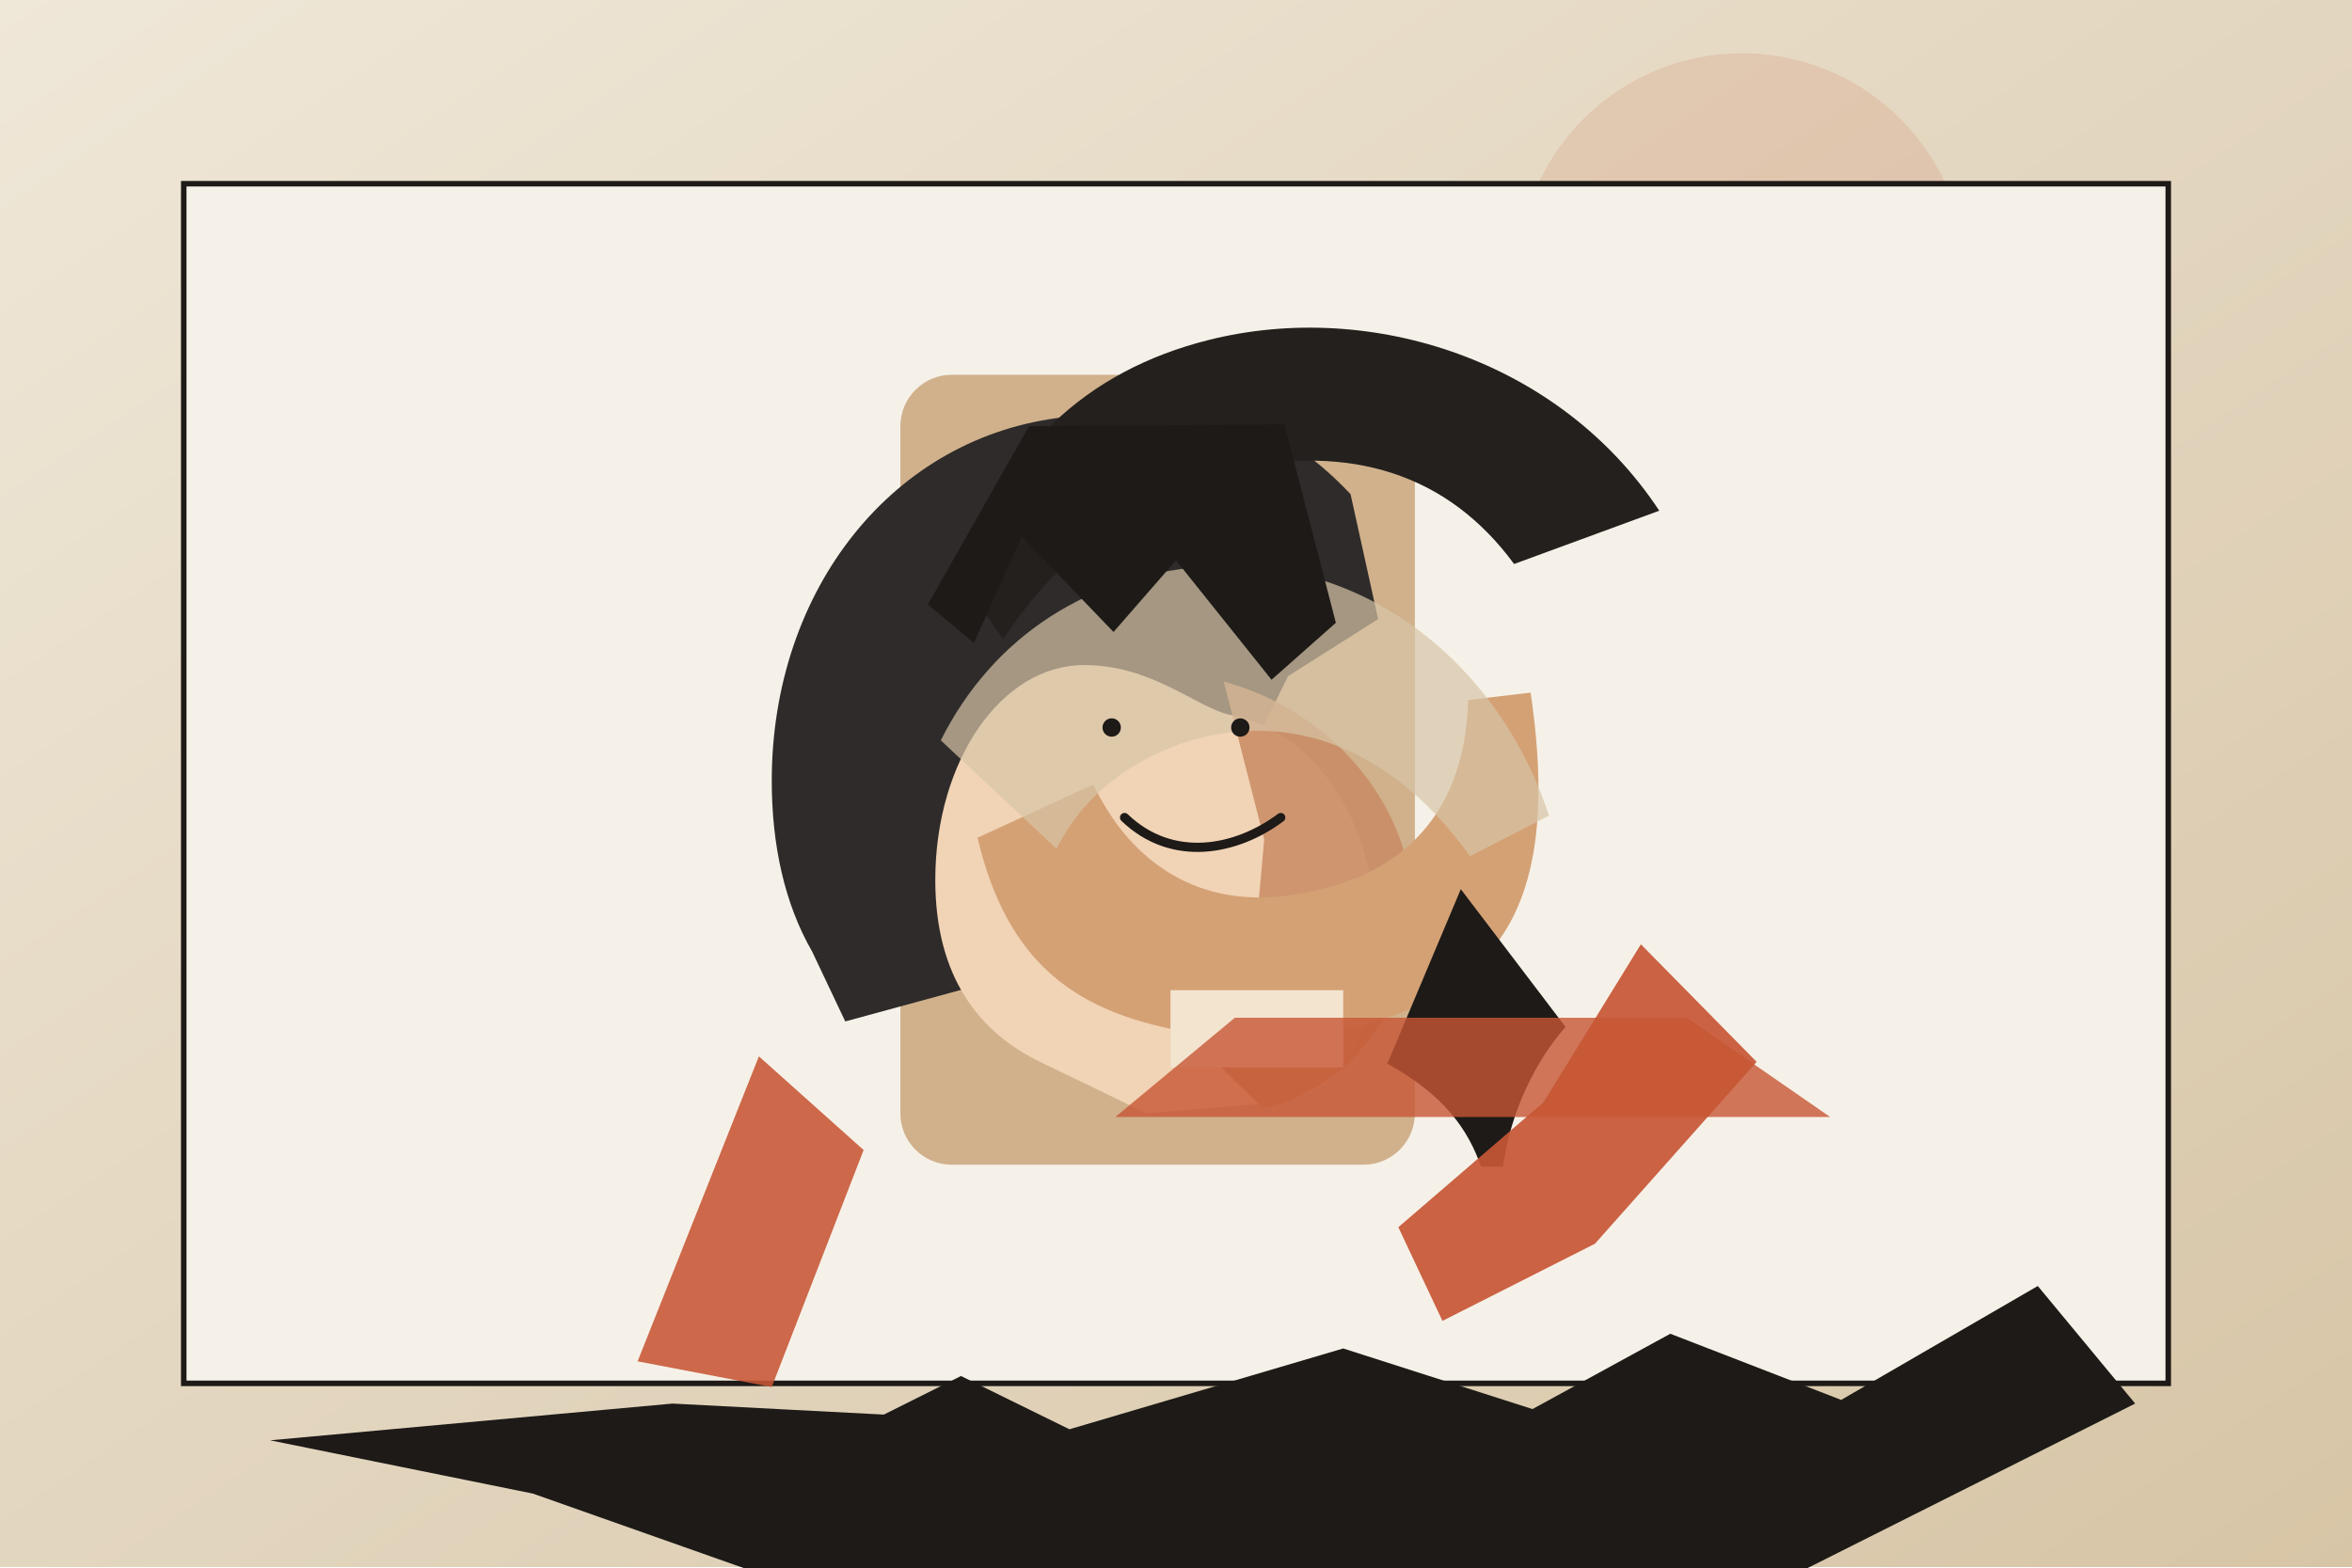
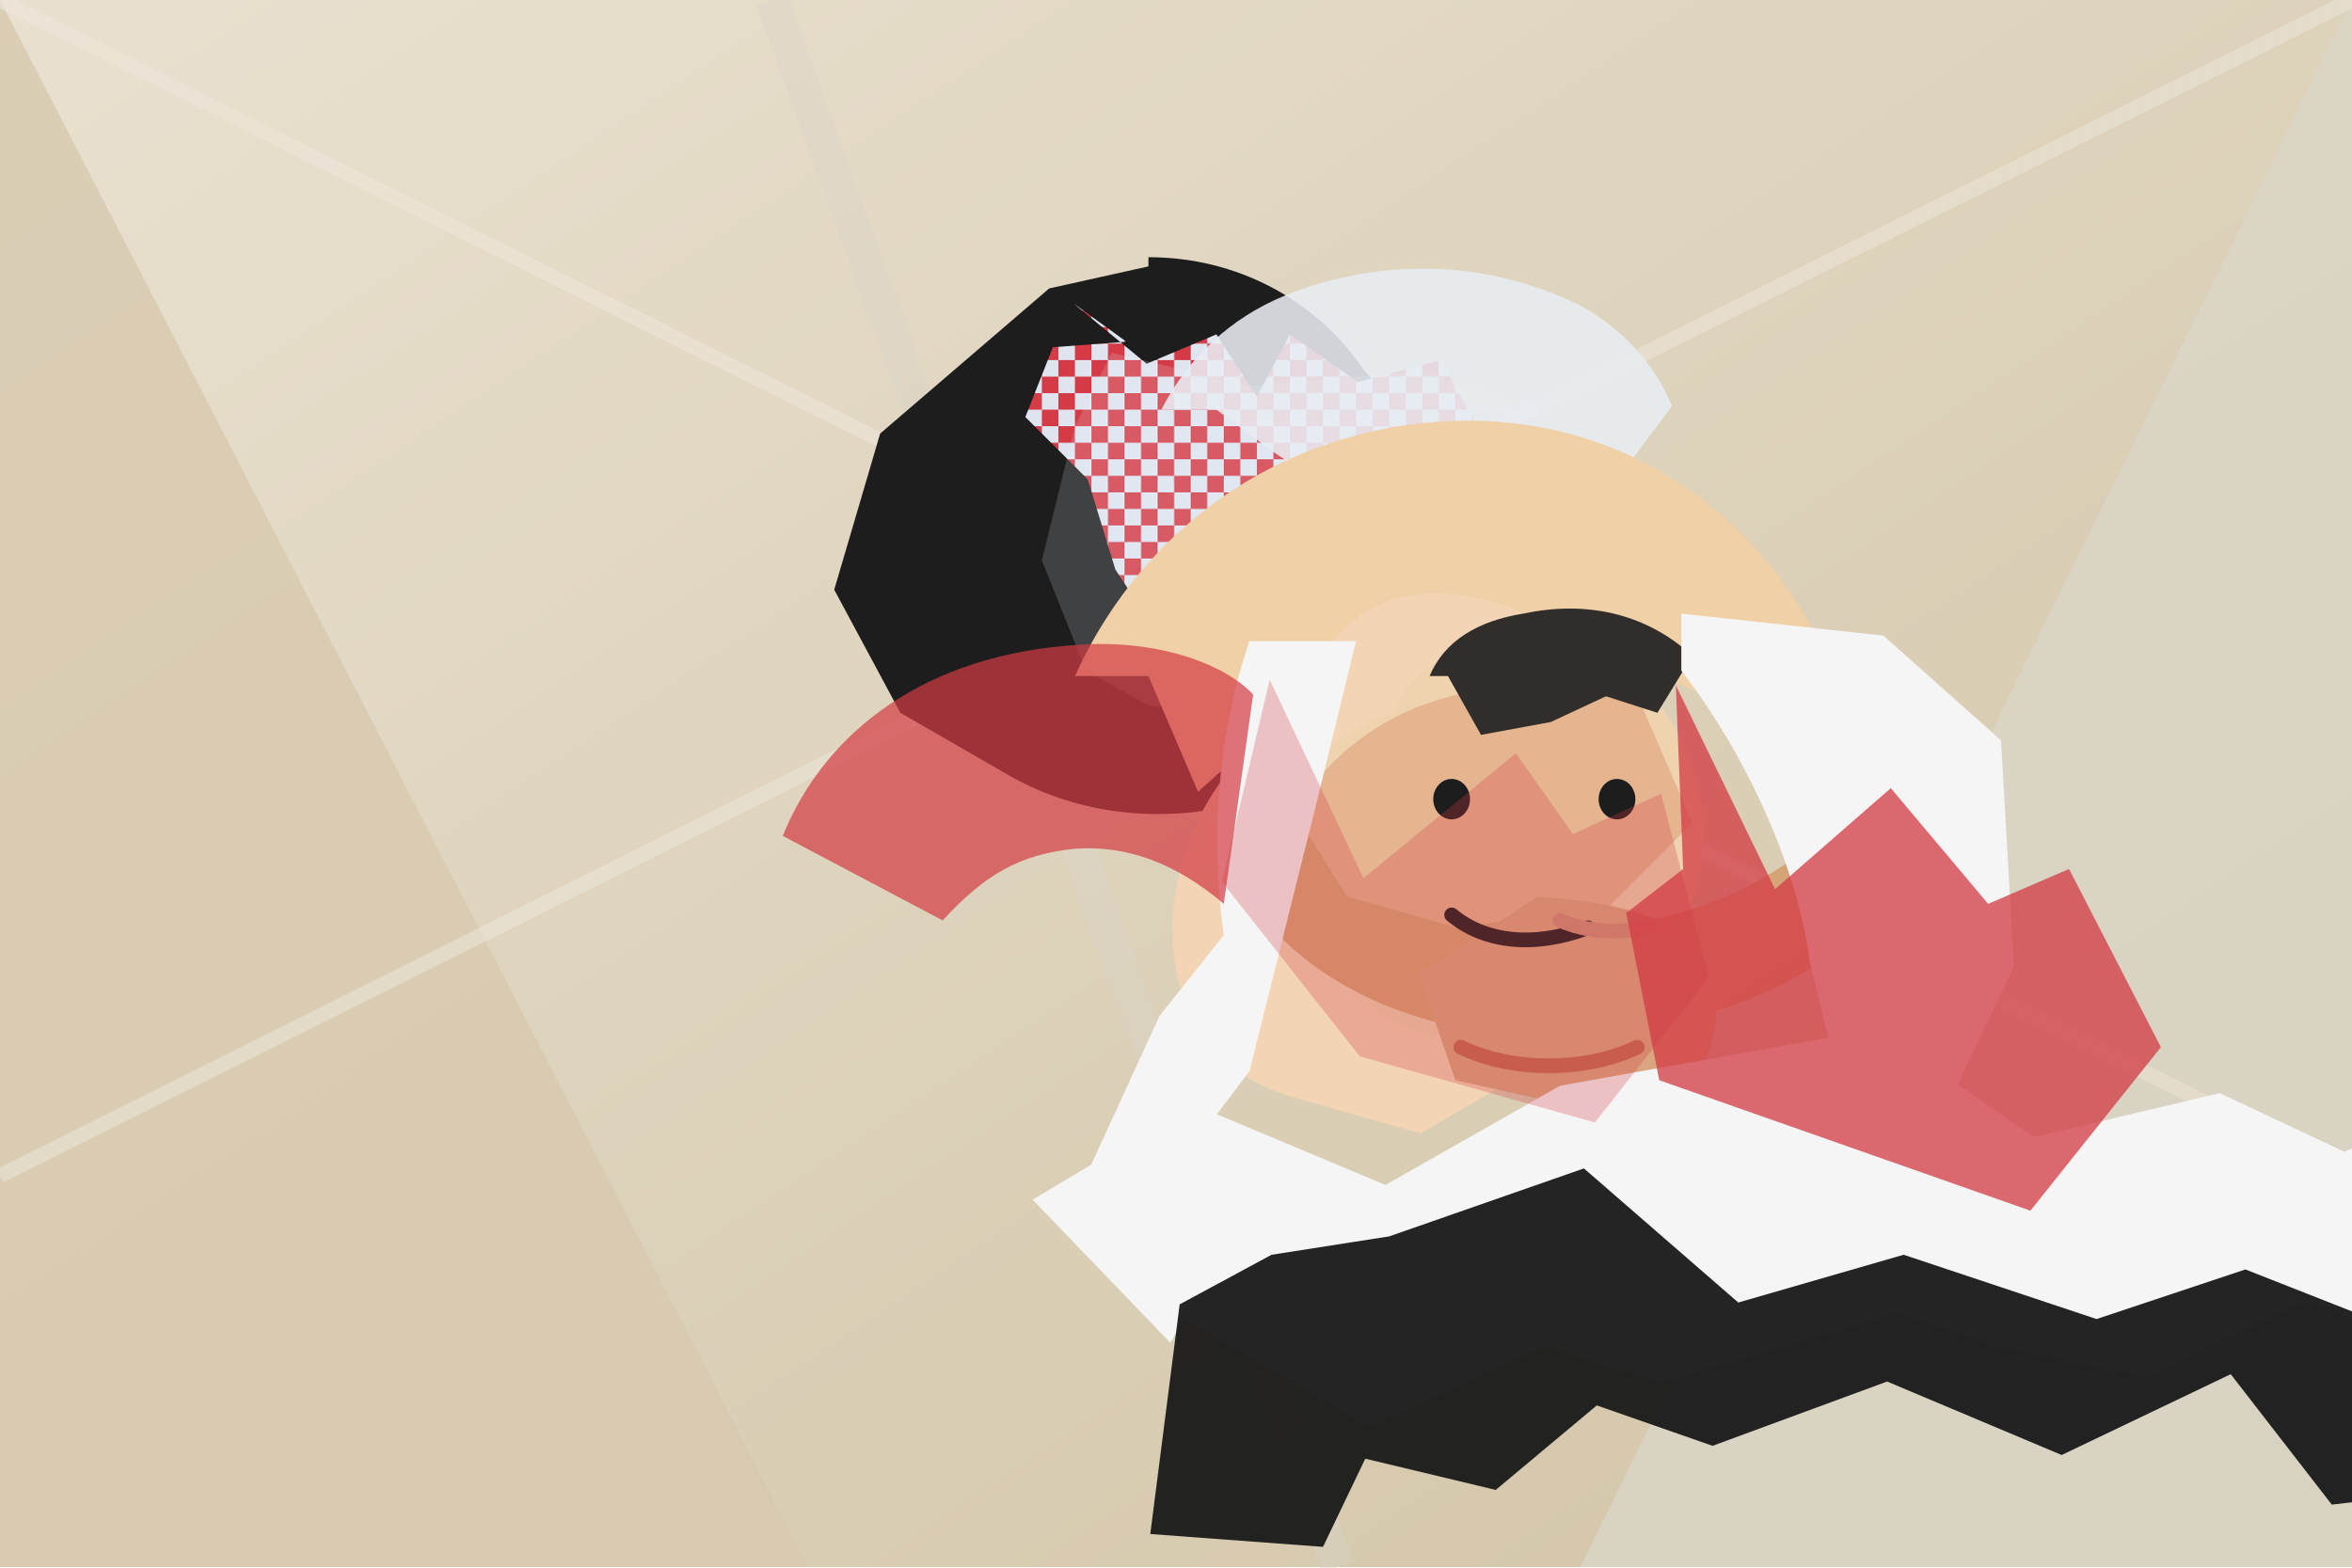
<svg xmlns="http://www.w3.org/2000/svg" viewBox="0 0 1280 853" role="img" aria-labelledby="title desc">
  <defs>
    <linearGradient id="bg" x1="0" x2="1" y1="0" y2="1">
-       <stop offset="0%" stop-color="#efe7d8" />
-       <stop offset="100%" stop-color="#d7c5a6" />
+       <stop offset="0%" stop-color="#e9e1d0" />
+       <stop offset="100%" stop-color="#d1c3a5" />
    </linearGradient>
+     <linearGradient id="robe" x1="0" x2="1">
+       <stop offset="0%" stop-color="#f9f9f7" />
+       <stop offset="100%" stop-color="#efefef" />
+     </linearGradient>
+     <pattern id="check" width="18" height="18" patternUnits="userSpaceOnUse">
+       <rect width="18" height="18" fill="#dfe4ef" />
+       <path d="M0 0H9V9H18V18H9V9H0Z" fill="#d43b47" />
+     </pattern>
  </defs>
  <rect width="1280" height="853" fill="url(#bg)" />
-   <circle cx="948" cy="151" r="122" fill="#c75635" opacity="0.14" />
-   <rect x="100" y="100" width="1080" height="653" fill="#f6f1e8" stroke="#1d1a17" stroke-width="3" />
-   <g transform="translate(160 110)">
-     <rect x="330" y="94" width="280" height="430" rx="28" fill="#d0b18c" />
-     <path d="M420 117c-94 10-160 94-160 198 0 35 7 67 22 93l18 38 66-18 39-123 55 35 48-15 33-67 49-31-15-68c-32-34-79-62-155-42z" fill="#2e2b2a" />
-     <path d="M430 252c-45 0-81 52-81 117 0 53 24 83 57 99l58 28 72-6c35-7 53-35 53-91 0-54-28-110-80-120-18-4-42-27-79-27z" fill="#f1d3b5" />
-     <path d="M506 261c56 15 101 64 103 122 1 52-35 102-82 110l-48-47 44-43 5-56-22-86z" fill="#c88b63" opacity="0.85" />
-     <path d="M372 346c16 68 53 93 105 104 62 13 154 2 186-60 18-35 16-82 10-123l-34 4c-2 67-41 98-95 106-50 8-88-16-109-60l-63 29z" fill="#d4a175" />
-     <path d="M352 293c28-56 81-92 150-95 83-3 154 54 181 136l-43 22c-33-46-76-71-123-68-37 2-82 23-102 64l-63-59z" fill="#d7c5a6" opacity="0.7" />
-     <circle cx="445" cy="286" r="5" fill="#1d1a17" />
-     <circle cx="515" cy="286" r="5" fill="#1d1a17" />
-     <path d="M452 335c26 25 61 18 85 0" fill="none" stroke="#1d1a17" stroke-width="5" stroke-linecap="round" />
-     <path d="M362 204c23-68 68-112 136-129 88-22 191 11 245 93l-79 29c-36-49-89-66-156-51-42 9-91 44-122 92l-24-34z" fill="#23201d" />
-     <path d="M400 122l-55 97 25 21 26-58 50 52 34-39 52 65 35-31-28-108-139 1z" fill="#1d1a17" />
-     <path d="M692 449c-16 18-30 46-34 76h-12c-7-20-20-39-51-56l40-95 57 75z" fill="#1d1a17" />
-     <path d="M733 404l-53 86-79 68 24 51 83-42 88-99-63-64z" fill="#c75635" opacity="0.92" />
-     <path d="M253 465l-66 166 73 14 50-129-57-51z" fill="#c75635" opacity="0.88" />
-     <path d="M206 654l115 6 42-21 59 29 149-44 103 33 75-41 93 36 107-62 53 64-231 116-457-2-184-65-143-29z" fill="#1d1a17" />
-     <path d="M477 429h94v42h-94z" fill="#f3e4d0" />
-     <path d="M512 444h246l78 54H447l65-54z" fill="#c75635" opacity="0.8" />
+   <g opacity="0.8">
+     <path d="M0 0L440 853H0Z" fill="#d7c9af" />
+     <path d="M1280 0L860 853H1280Z" fill="#d9d6c8" />
+     <path d="M0 640L1280 0" stroke="#efe8dc" stroke-width="8" opacity="0.6" />
+     <path d="M1280 640L0 0" stroke="#efe8dc" stroke-width="8" opacity="0.6" />
+     <path d="M420 0L728 853" stroke="#d9d3c7" stroke-width="18" opacity="0.5" />
+   </g>
+   <g transform="translate(220 70)">
+     <g transform="translate(140 0)">
+       <path d="M265 70c48 0 91 23 117 61l44 53 13 58c-11 37-32 68-61 93-51 43-130 51-189 17l-59-34-36-67 25-85 92-79 54-12z" fill="#1d1d1d" />
+       <path d="M224 95l40 33 38-16 22 34 18-34 37 26 45-12 23 42 22 69-17 53-25-57-46 47-66-10-39 14-29-44-15-49-34-34 15-38 40-3z" fill="url(#check)" />
+       <path d="M245 122l75 18 93-8 64 19 22 60-26 58-29-12-40 36-65 29-74-8-34-19-24-60 18-73z" fill="#ecf2f8" opacity="0.17" />
+       <path d="M272 153c15-29 38-50 67-62 47-19 102-21 154 2 23 10 46 31 57 58l-24 32-31-10-33 26-43 19-47-16-39-26-31-23z" fill="#e8edf3" opacity="0.88" />
+       <path d="M225 298c39-86 120-138 212-139 93-1 172 57 205 148l-35 26c-46-32-80-47-146-48-73-1-112 24-169 76l-27-63z" fill="#f0d0a7" />
+       <path d="M358 291c16-30 44-42 77-37 43 6 85 35 103 74 13 29 17 68 8 103-8 35-31 57-66 77l-67 39-70-20c-34-10-56-34-63-69-9-51 14-116 78-147z" fill="#f3d4b4" />
+       <path d="M398 318c10-24 34-36 61-38 35-2 78 17 94 49 20 39 18 83-5 117-21 31-62 51-101 51-34 0-59-12-77-38-17-23-26-57-22-91 2-18 16-38 50-50z" fill="#efd2ae" />
+       <path d="M356 373c23 31 52 45 83 54 56 15 122 9 176-29 26-18 48-35 64-69l10 57c-27 53-69 84-136 100-56 13-124 13-182-20-17-10-31-21-44-37l29-56z" fill="#d5a06f" opacity="0.9" />
+       <path d="M345 373c11-23 36-46 66-58 30-12 75-17 119-9l31 72-45 45-83 12-60-17-28-45z" fill="#e4b58f" />
+       <path d="M477 418c52 4 80 14 92 34 9 17 7 45-8 69l-48 15-81-18-20-58 65-42z" fill="#d9a67f" />
+       <ellipse cx="430" cy="365" rx="10" ry="11" fill="#1d1d1d" />
+       <ellipse cx="520" cy="365" rx="10" ry="11" fill="#1d1d1d" />
+       <path d="M430 428c18 15 45 18 74 7" fill="none" stroke="#1d1d1d" stroke-width="8" stroke-linecap="round" />
+       <path d="M435 500c29 14 69 13 96 0" fill="none" stroke="#c46a50" stroke-width="8" stroke-linecap="round" />
+       <path d="M489 431c14 6 32 8 49 3" fill="none" stroke="#d08f77" stroke-width="8" stroke-linecap="round" />
+       <path d="M418 298c8-19 26-30 51-34 33-7 66-1 92 23l-19 31-28-9-30 14-38 7-18-32z" fill="#312d2b" />
+       <path d="M320 279c-18 52-21 109-14 160l-35 44-39 85 35 15 53-70 36-144 22-90z" fill="#f5f5f5" />
+       <path d="M555 295c34 44 63 105 70 159l18 73 54 11 39-82-7-123-64-57-110-12z" fill="#f5f5f5" />
+       <path d="M284 648l101 59 96-44 62 20 130-38 52 18 84 17 86-42 86 34 78-64-42-101-101 50-68-32-101 24-85-59-173 31-95 54-105-44-87 52 75 78z" fill="#f5f5f5" />
+       <path d="M282 640l-16 125 94 7 23-48 71 17 55-46 63 22 95-35 95 40 92-44 55 71 78-9 31-110-31-24-64 39-61-24-81 27-105-35-90 26-84-73-106 37-64 10z" fill="#1b1b1b" opacity="0.96" />
+       <path d="M552 303l54 111 63-55 53 63 44-19 50 97-71 89-202-71-18-91 31-24z" fill="#d33a43" opacity="0.75" />
+       <path d="M331 300l51 108 83-68 31 44 48-22 26 100-62 79-128-36-75-95 26-110z" fill="#d33a43" opacity="0.28" />
+       <path d="M322 308c-17-18-55-30-95-27-83 5-138 47-161 104l87 46c23-25 42-36 72-39 27-2 54 7 81 30l16-114z" fill="#d33a43" opacity="0.7" />
+     </g>
  </g>
</svg>
